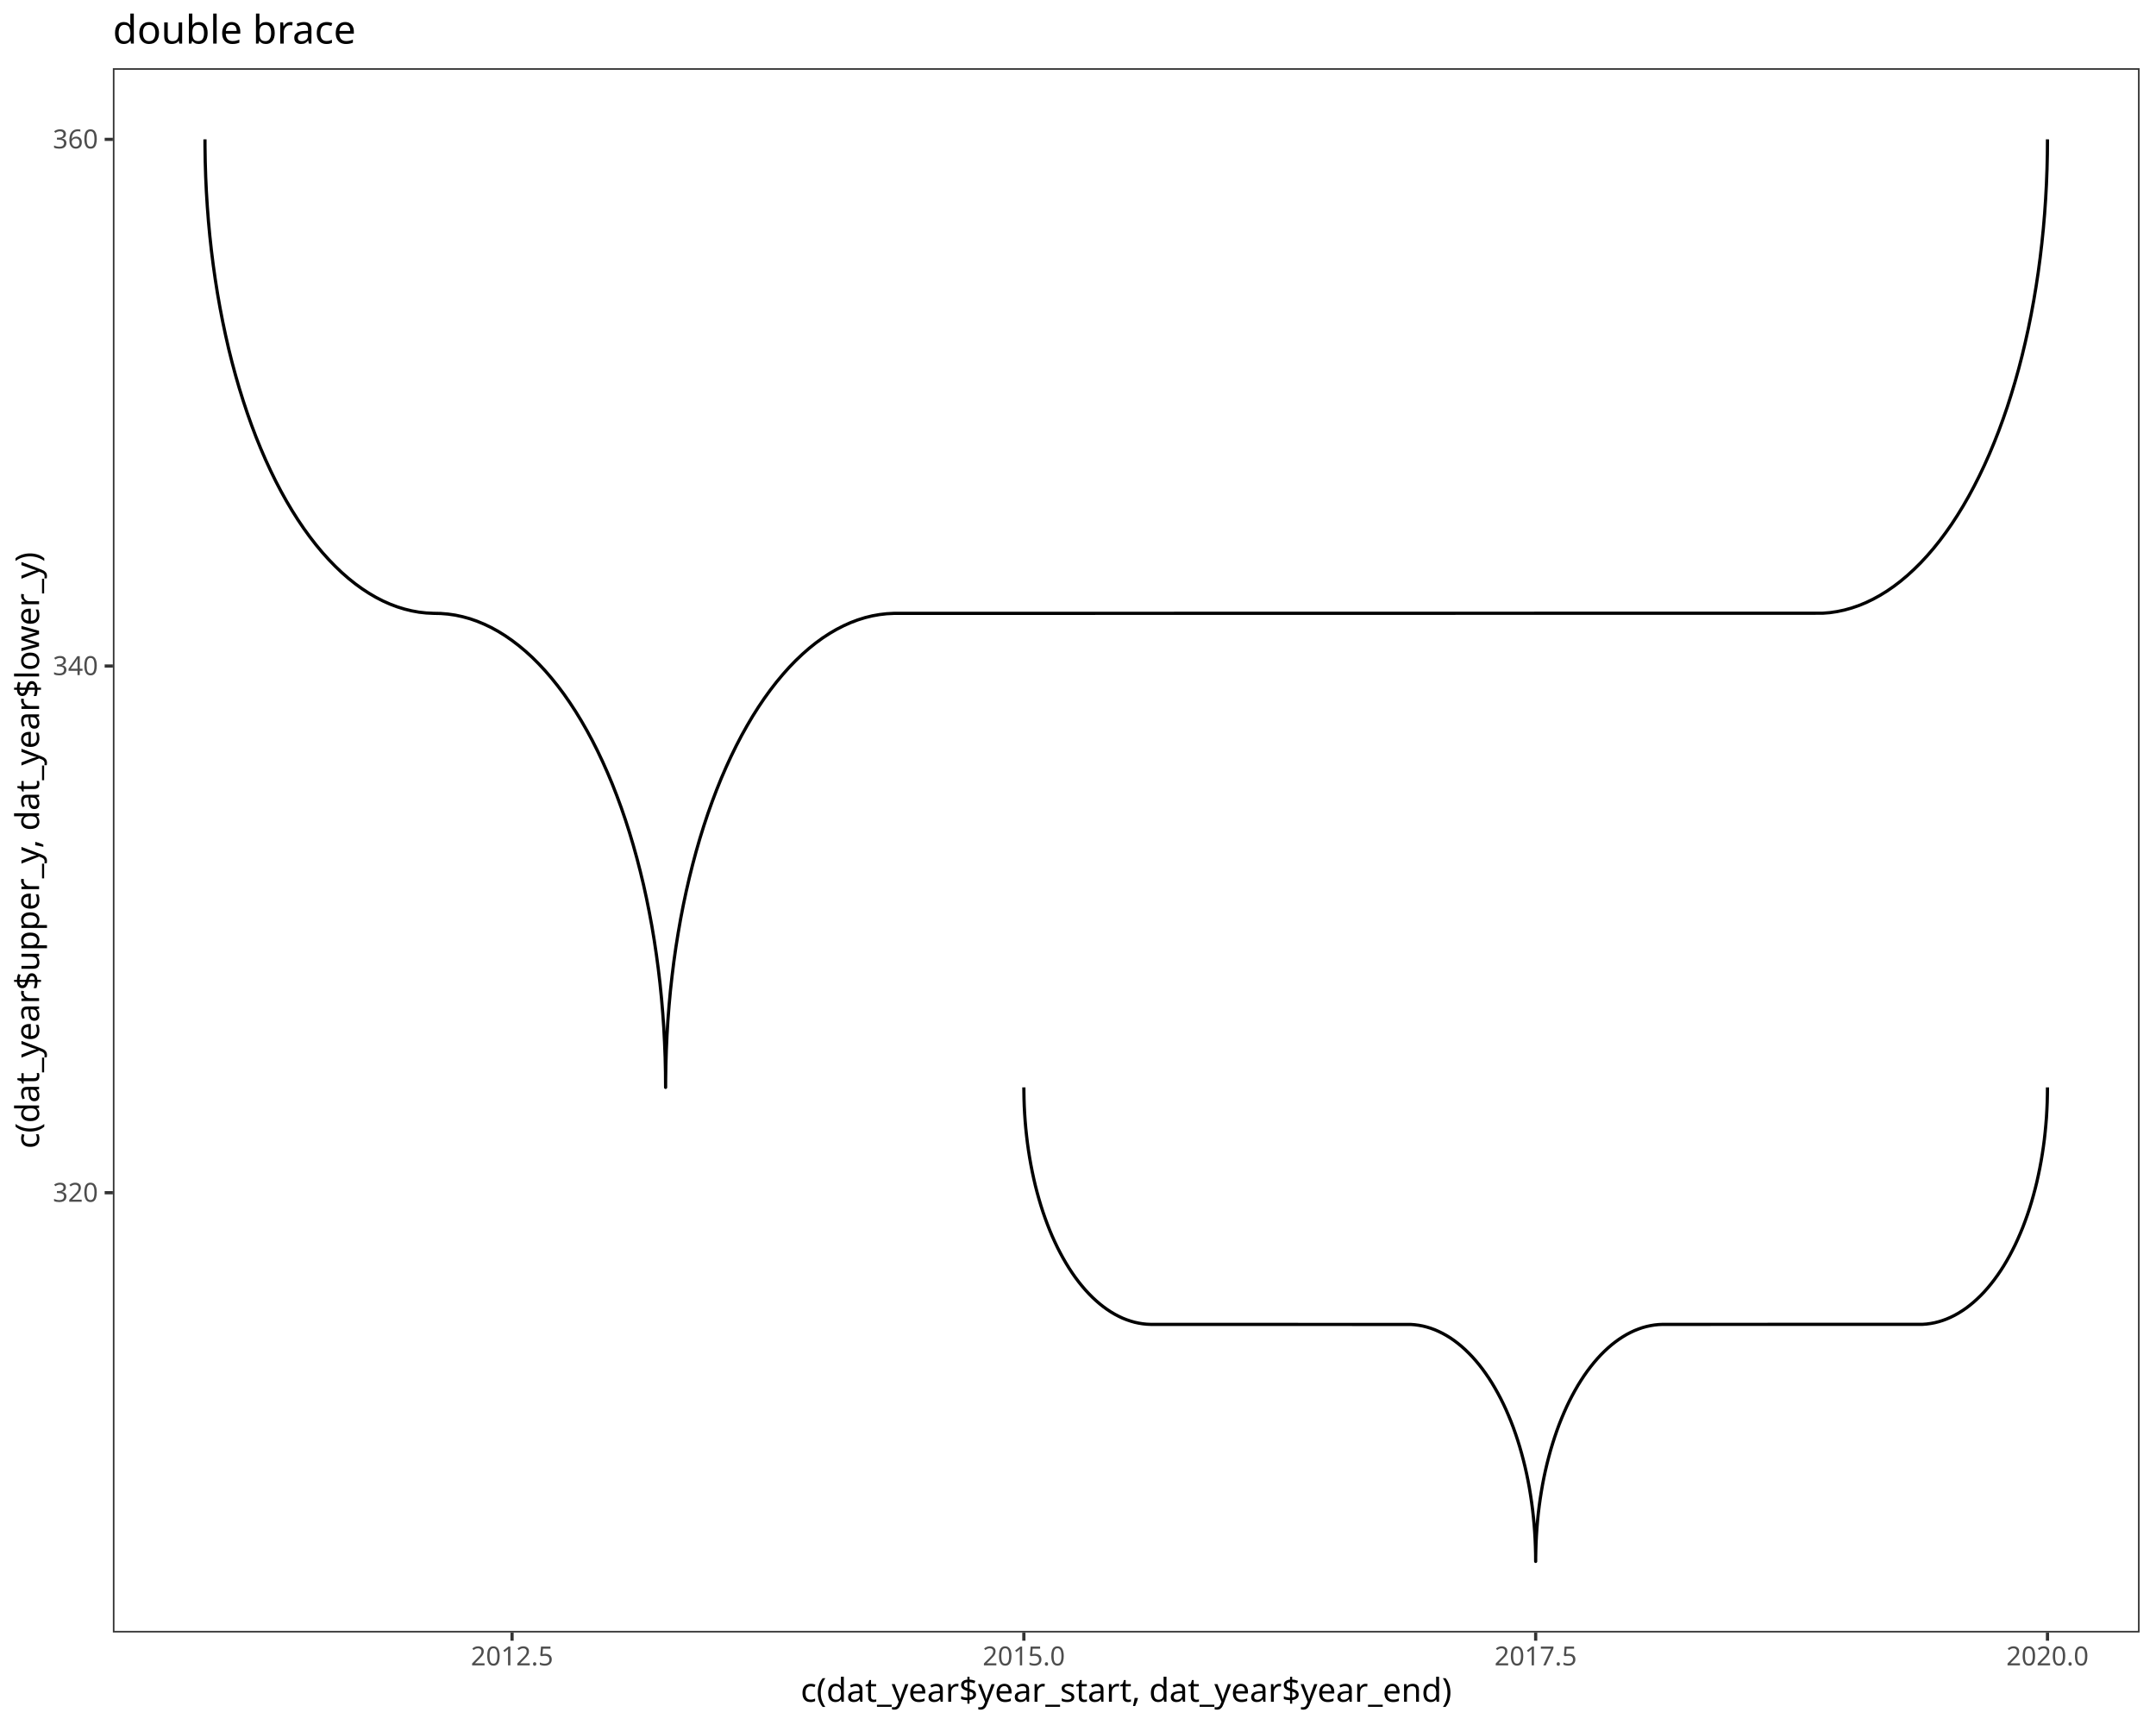
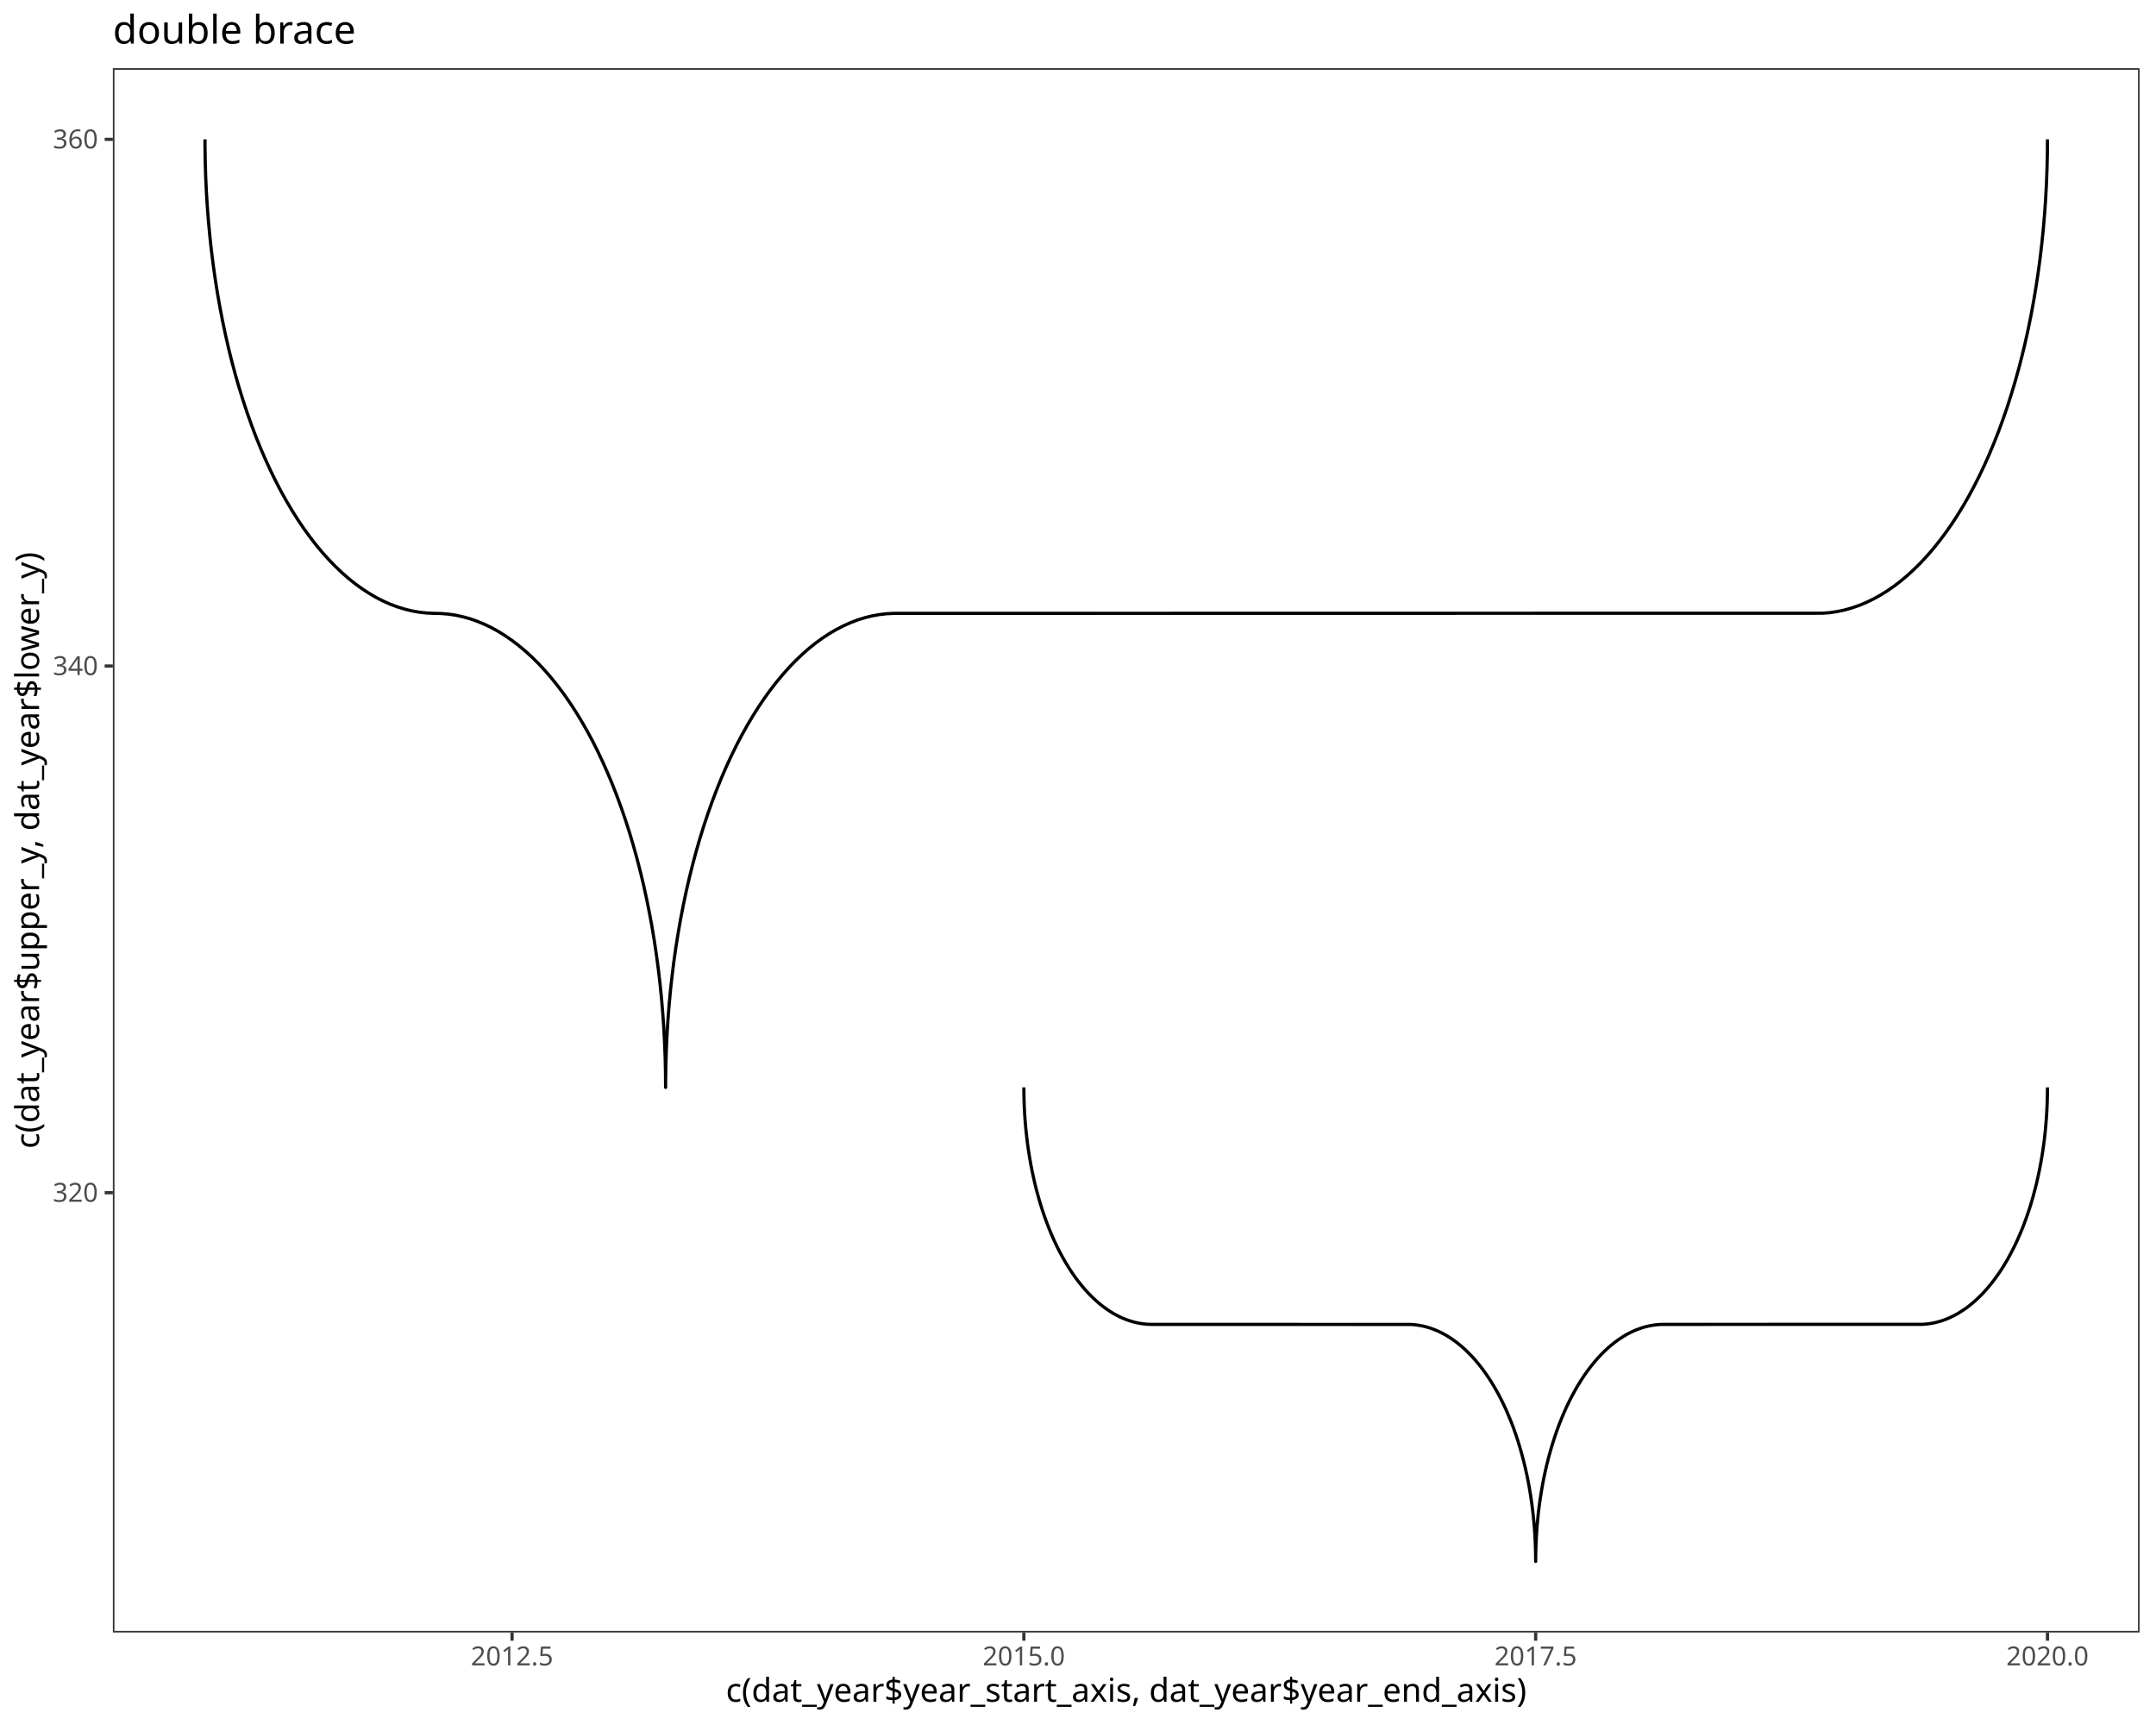
<svg xmlns="http://www.w3.org/2000/svg" class="svglite" data-engine-version="2.0" width="720.00pt" height="576.00pt" viewBox="0 0 720.00 576.00">
  <defs>
    <style type="text/css">
    .svglite line, .svglite polyline, .svglite polygon, .svglite path, .svglite rect, .svglite circle {
      fill: none;
      stroke: #000000;
      stroke-linecap: round;
      stroke-linejoin: round;
      stroke-miterlimit: 10.00;
    }
  </style>
  </defs>
  <rect width="100%" height="100%" style="stroke: none; fill: #FFFFFF;" />
  <defs>
    <clipPath id="cpMC4wMHw3MjAuMDB8MC4wMHw1NzYuMDA=">
      <rect x="0.00" y="0.00" width="720.00" height="576.00" />
    </clipPath>
  </defs>
  <g clip-path="url(#cpMC4wMHw3MjAuMDB8MC4wMHw1NzYuMDA=)">
    <rect x="0.00" y="0.00" width="720.00" height="576.00" style="stroke-width: 1.07; stroke: #FFFFFF; fill: #FFFFFF;" />
  </g>
  <defs>
    <clipPath id="cpMzcuNjl8NzE0LjUyfDIyLjc4fDU0NS4xMQ==">
      <rect x="37.69" y="22.78" width="676.83" height="522.33" />
    </clipPath>
  </defs>
  <g clip-path="url(#cpMzcuNjl8NzE0LjUyfDIyLjc4fDU0NS4xMQ==)">
    <rect x="37.69" y="22.78" width="676.83" height="522.33" style="stroke-width: 1.07; stroke: none; fill: #FFFFFF;" />
    <polyline points="68.45,46.53 68.46,49.02 68.54,54.02 68.69,59.01 68.92,63.98 69.23,68.94 69.61,73.87 70.07,78.78 70.60,83.66 71.21,88.50 71.89,93.29 72.64,98.04 73.47,102.74 74.37,107.39 75.34,111.97 76.37,116.49 77.48,120.93 78.66,125.31 79.90,129.60 81.21,133.81 82.58,137.94 84.01,141.97 85.50,145.91 87.06,149.75 88.67,153.48 90.34,157.11 92.06,160.63 93.84,164.04 95.67,167.33 97.55,170.50 99.47,173.54 101.44,176.46 103.46,179.25 105.52,181.91 107.61,184.43 109.75,186.81 111.92,189.05 114.12,191.16 116.35,193.11 118.62,194.93 120.91,196.59 123.22,198.10 125.56,199.47 127.91,200.68 130.29,201.74 132.68,202.64 135.08,203.38 137.49,203.97 139.91,204.41 142.33,204.68 144.76,204.80 147.19,204.85 149.61,205.05 152.04,205.40 154.45,205.92 156.86,206.58 159.25,207.41 161.63,208.39 164.00,209.52 166.35,210.81 168.67,212.25 170.97,213.84 173.25,215.58 175.50,217.46 177.72,219.49 179.90,221.66 182.06,223.98 184.17,226.43 186.25,229.02 188.29,231.74 190.28,234.60 192.23,237.58 194.13,240.69 195.98,243.91 197.79,247.26 199.54,250.73 201.23,254.30 202.87,257.98 204.46,261.77 205.98,265.66 207.45,269.65 208.85,273.73 210.19,277.90 211.46,282.15 212.67,286.49 213.81,290.90 214.89,295.38 215.89,299.93 216.82,304.54 217.69,309.21 218.48,313.94 219.19,318.71 219.84,323.53 220.41,328.39 220.90,333.28 221.32,338.20 221.67,343.15 221.93,348.12 222.13,353.10 222.24,358.09 222.28,363.09 222.28,363.09 222.29,360.59 222.37,355.60 222.52,350.61 222.75,345.63 223.05,340.68 223.44,335.74 223.89,330.83 224.43,325.96 225.03,321.12 225.71,316.32 226.47,311.57 227.29,306.87 228.19,302.23 229.16,297.65 230.20,293.13 231.31,288.68 232.48,284.31 233.72,280.01 235.03,275.80 236.40,271.68 237.84,267.64 239.33,263.71 240.88,259.87 242.50,256.13 244.17,252.50 245.89,248.98 247.67,245.57 249.50,242.29 251.37,239.12 253.30,236.07 255.27,233.15 257.28,230.37 259.34,227.71 261.44,225.19 263.57,222.80 265.74,220.56 267.95,218.46 270.18,216.50 272.44,214.69 274.73,213.02 277.05,211.51 279.38,210.15 281.74,208.94 284.11,207.88 286.50,206.98 288.90,206.23 291.31,205.64 293.73,205.21 296.16,204.93 298.58,204.81 608.66,204.76 611.09,204.57 613.51,204.21 615.93,203.70 618.33,203.03 620.73,202.21 623.11,201.23 625.48,200.09 627.82,198.81 630.15,197.37 632.45,195.78 634.73,194.04 636.98,192.15 639.19,190.12 641.38,187.95 643.53,185.64 645.65,183.18 647.73,180.59 649.76,177.87 651.76,175.02 653.70,172.04 655.61,168.93 657.46,165.70 659.26,162.35 661.01,158.89 662.71,155.31 664.35,151.63 665.93,147.84 667.46,143.95 668.92,139.97 670.33,135.89 671.66,131.72 672.94,127.46 674.15,123.13 675.29,118.72 676.36,114.24 677.37,109.68 678.30,105.07 679.16,100.40 679.95,95.67 680.67,90.90 681.31,86.08 681.88,81.22 682.38,76.33 682.80,71.41 683.14,66.46 683.41,61.50 683.60,56.51 683.72,51.52 683.76,46.53 683.76,46.53 " style="stroke-width: 1.07; stroke-linecap: butt;" />
    <polyline points="341.92,363.09 341.93,364.34 341.97,366.84 342.05,369.33 342.18,371.82 342.35,374.30 342.56,376.76 342.82,379.22 343.11,381.65 343.45,384.07 343.83,386.47 344.25,388.85 344.71,391.20 345.21,393.52 345.74,395.81 346.32,398.07 346.94,400.29 347.59,402.48 348.28,404.63 349.01,406.73 349.77,408.79 350.56,410.81 351.39,412.78 352.26,414.70 353.15,416.57 354.08,418.38 355.04,420.14 356.03,421.85 357.04,423.49 358.08,425.07 359.15,426.60 360.25,428.06 361.37,429.45 362.51,430.78 363.68,432.04 364.86,433.23 366.07,434.35 367.29,435.40 368.53,436.38 369.79,437.29 371.06,438.12 372.35,438.88 373.65,439.56 374.95,440.17 376.27,440.69 377.60,441.14 378.93,441.52 380.27,441.81 381.62,442.03 382.96,442.17 384.31,442.23 471.12,442.25 472.47,442.35 473.81,442.53 475.16,442.78 476.49,443.12 477.82,443.53 479.15,444.02 480.46,444.59 481.76,445.23 483.06,445.95 484.34,446.74 485.60,447.61 486.85,448.56 488.08,449.57 489.30,450.66 490.49,451.82 491.67,453.04 492.82,454.34 493.95,455.70 495.06,457.12 496.14,458.62 497.20,460.17 498.23,461.78 499.23,463.46 500.20,465.19 501.15,466.98 502.06,468.82 502.94,470.71 503.78,472.66 504.60,474.65 505.38,476.69 506.12,478.77 506.83,480.90 507.50,483.07 508.13,485.27 508.73,487.52 509.29,489.79 509.81,492.10 510.29,494.43 510.73,496.80 511.12,499.18 511.48,501.59 511.80,504.02 512.07,506.47 512.31,508.93 512.50,511.40 512.65,513.89 512.75,516.38 512.82,518.87 512.84,521.37 512.84,521.37 512.84,520.12 512.89,517.62 512.97,515.13 513.10,512.64 513.27,510.16 513.48,507.70 513.73,505.24 514.03,502.80 514.37,500.38 514.75,497.99 515.16,495.61 515.62,493.26 516.12,490.94 516.66,488.65 517.24,486.39 517.85,484.17 518.51,481.98 519.20,479.83 519.92,477.73 520.68,475.66 521.48,473.65 522.31,471.68 523.17,469.76 524.07,467.89 525.00,466.08 525.96,464.32 526.94,462.61 527.96,460.97 529.00,459.38 530.07,457.86 531.17,456.40 532.29,455.01 533.43,453.68 534.59,452.42 535.78,451.23 536.98,450.11 538.21,449.05 539.45,448.08 540.71,447.17 541.98,446.34 543.26,445.58 544.56,444.90 545.87,444.29 547.19,443.77 548.52,443.31 549.85,442.94 551.19,442.65 552.53,442.43 553.88,442.29 555.23,442.23 642.04,442.21 643.39,442.11 644.73,441.93 646.07,441.68 647.41,441.34 648.74,440.93 650.06,440.44 651.38,439.87 652.68,439.23 653.97,438.51 655.25,437.71 656.52,436.85 657.77,435.90 659.00,434.89 660.21,433.80 661.41,432.64 662.59,431.42 663.74,430.12 664.87,428.76 665.98,427.33 667.06,425.84 668.12,424.29 669.15,422.68 670.15,421.00 671.12,419.27 672.06,417.48 672.98,415.64 673.85,413.75 674.70,411.80 675.52,409.81 676.29,407.77 677.04,405.68 677.75,403.56 678.42,401.39 679.05,399.18 679.65,396.94 680.21,394.67 680.72,392.36 681.20,390.03 681.64,387.66 682.04,385.28 682.40,382.87 682.72,380.44 682.99,377.99 683.22,375.53 683.42,373.06 683.56,370.57 683.67,368.08 683.73,365.59 683.76,363.09 683.76,363.09 " style="stroke-width: 1.07; stroke-linecap: butt;" />
    <rect x="37.69" y="22.78" width="676.83" height="522.33" style="stroke-width: 1.07; stroke: #333333;" />
  </g>
  <g clip-path="url(#cpMC4wMHw3MjAuMDB8MC4wMHw1NzYuMDA=)">
    <text x="32.76" y="401.29" text-anchor="end" style="font-size: 8.80px; fill: #4D4D4D; font-family: sans;" textLength="14.68px" lengthAdjust="spacingAndGlyphs">320</text>
    <text x="32.76" y="225.42" text-anchor="end" style="font-size: 8.80px; fill: #4D4D4D; font-family: sans;" textLength="14.68px" lengthAdjust="spacingAndGlyphs">340</text>
    <text x="32.76" y="49.55" text-anchor="end" style="font-size: 8.80px; fill: #4D4D4D; font-family: sans;" textLength="14.68px" lengthAdjust="spacingAndGlyphs">360</text>
    <polyline points="34.95,398.26 37.69,398.26 " style="stroke-width: 1.07; stroke: #333333; stroke-linecap: butt;" />
    <polyline points="34.95,222.39 37.69,222.39 " style="stroke-width: 1.07; stroke: #333333; stroke-linecap: butt;" />
    <polyline points="34.95,46.53 37.69,46.53 " style="stroke-width: 1.07; stroke: #333333; stroke-linecap: butt;" />
    <polyline points="171.00,547.85 171.00,545.11 " style="stroke-width: 1.07; stroke: #333333; stroke-linecap: butt;" />
    <polyline points="341.92,547.85 341.92,545.11 " style="stroke-width: 1.07; stroke: #333333; stroke-linecap: butt;" />
    <polyline points="512.84,547.85 512.84,545.11 " style="stroke-width: 1.07; stroke: #333333; stroke-linecap: butt;" />
    <polyline points="683.76,547.85 683.76,545.11 " style="stroke-width: 1.07; stroke: #333333; stroke-linecap: butt;" />
    <text x="171.00" y="556.10" text-anchor="middle" style="font-size: 8.80px; fill: #4D4D4D; font-family: sans;" textLength="26.92px" lengthAdjust="spacingAndGlyphs">2012.5</text>
    <text x="341.92" y="556.10" text-anchor="middle" style="font-size: 8.80px; fill: #4D4D4D; font-family: sans;" textLength="26.92px" lengthAdjust="spacingAndGlyphs">2015.0</text>
    <text x="512.84" y="556.10" text-anchor="middle" style="font-size: 8.80px; fill: #4D4D4D; font-family: sans;" textLength="26.92px" lengthAdjust="spacingAndGlyphs">2017.5</text>
    <text x="683.76" y="556.10" text-anchor="middle" style="font-size: 8.80px; fill: #4D4D4D; font-family: sans;" textLength="26.92px" lengthAdjust="spacingAndGlyphs">2020.0</text>
-     <text x="376.10" y="568.24" text-anchor="middle" style="font-size: 11.00px; font-family: sans;" textLength="211.60px" lengthAdjust="spacingAndGlyphs">c(dat_year$year_start, dat_year$year_end)</text>
+     <text x="376.10" y="568.24" text-anchor="middle" style="font-size: 11.00px; font-family: sans;" textLength="262.98px" lengthAdjust="spacingAndGlyphs">c(dat_year$year_start_axis, dat_year$year_end_axis)</text>
    <text transform="translate(13.05,283.95) rotate(-90)" text-anchor="middle" style="font-size: 11.00px; font-family: sans;" textLength="194.48px" lengthAdjust="spacingAndGlyphs">c(dat_year$upper_y, dat_year$lower_y)</text>
    <text x="37.69" y="14.56" style="font-size: 13.20px; font-family: sans;" textLength="76.33px" lengthAdjust="spacingAndGlyphs">double brace</text>
  </g>
</svg>
